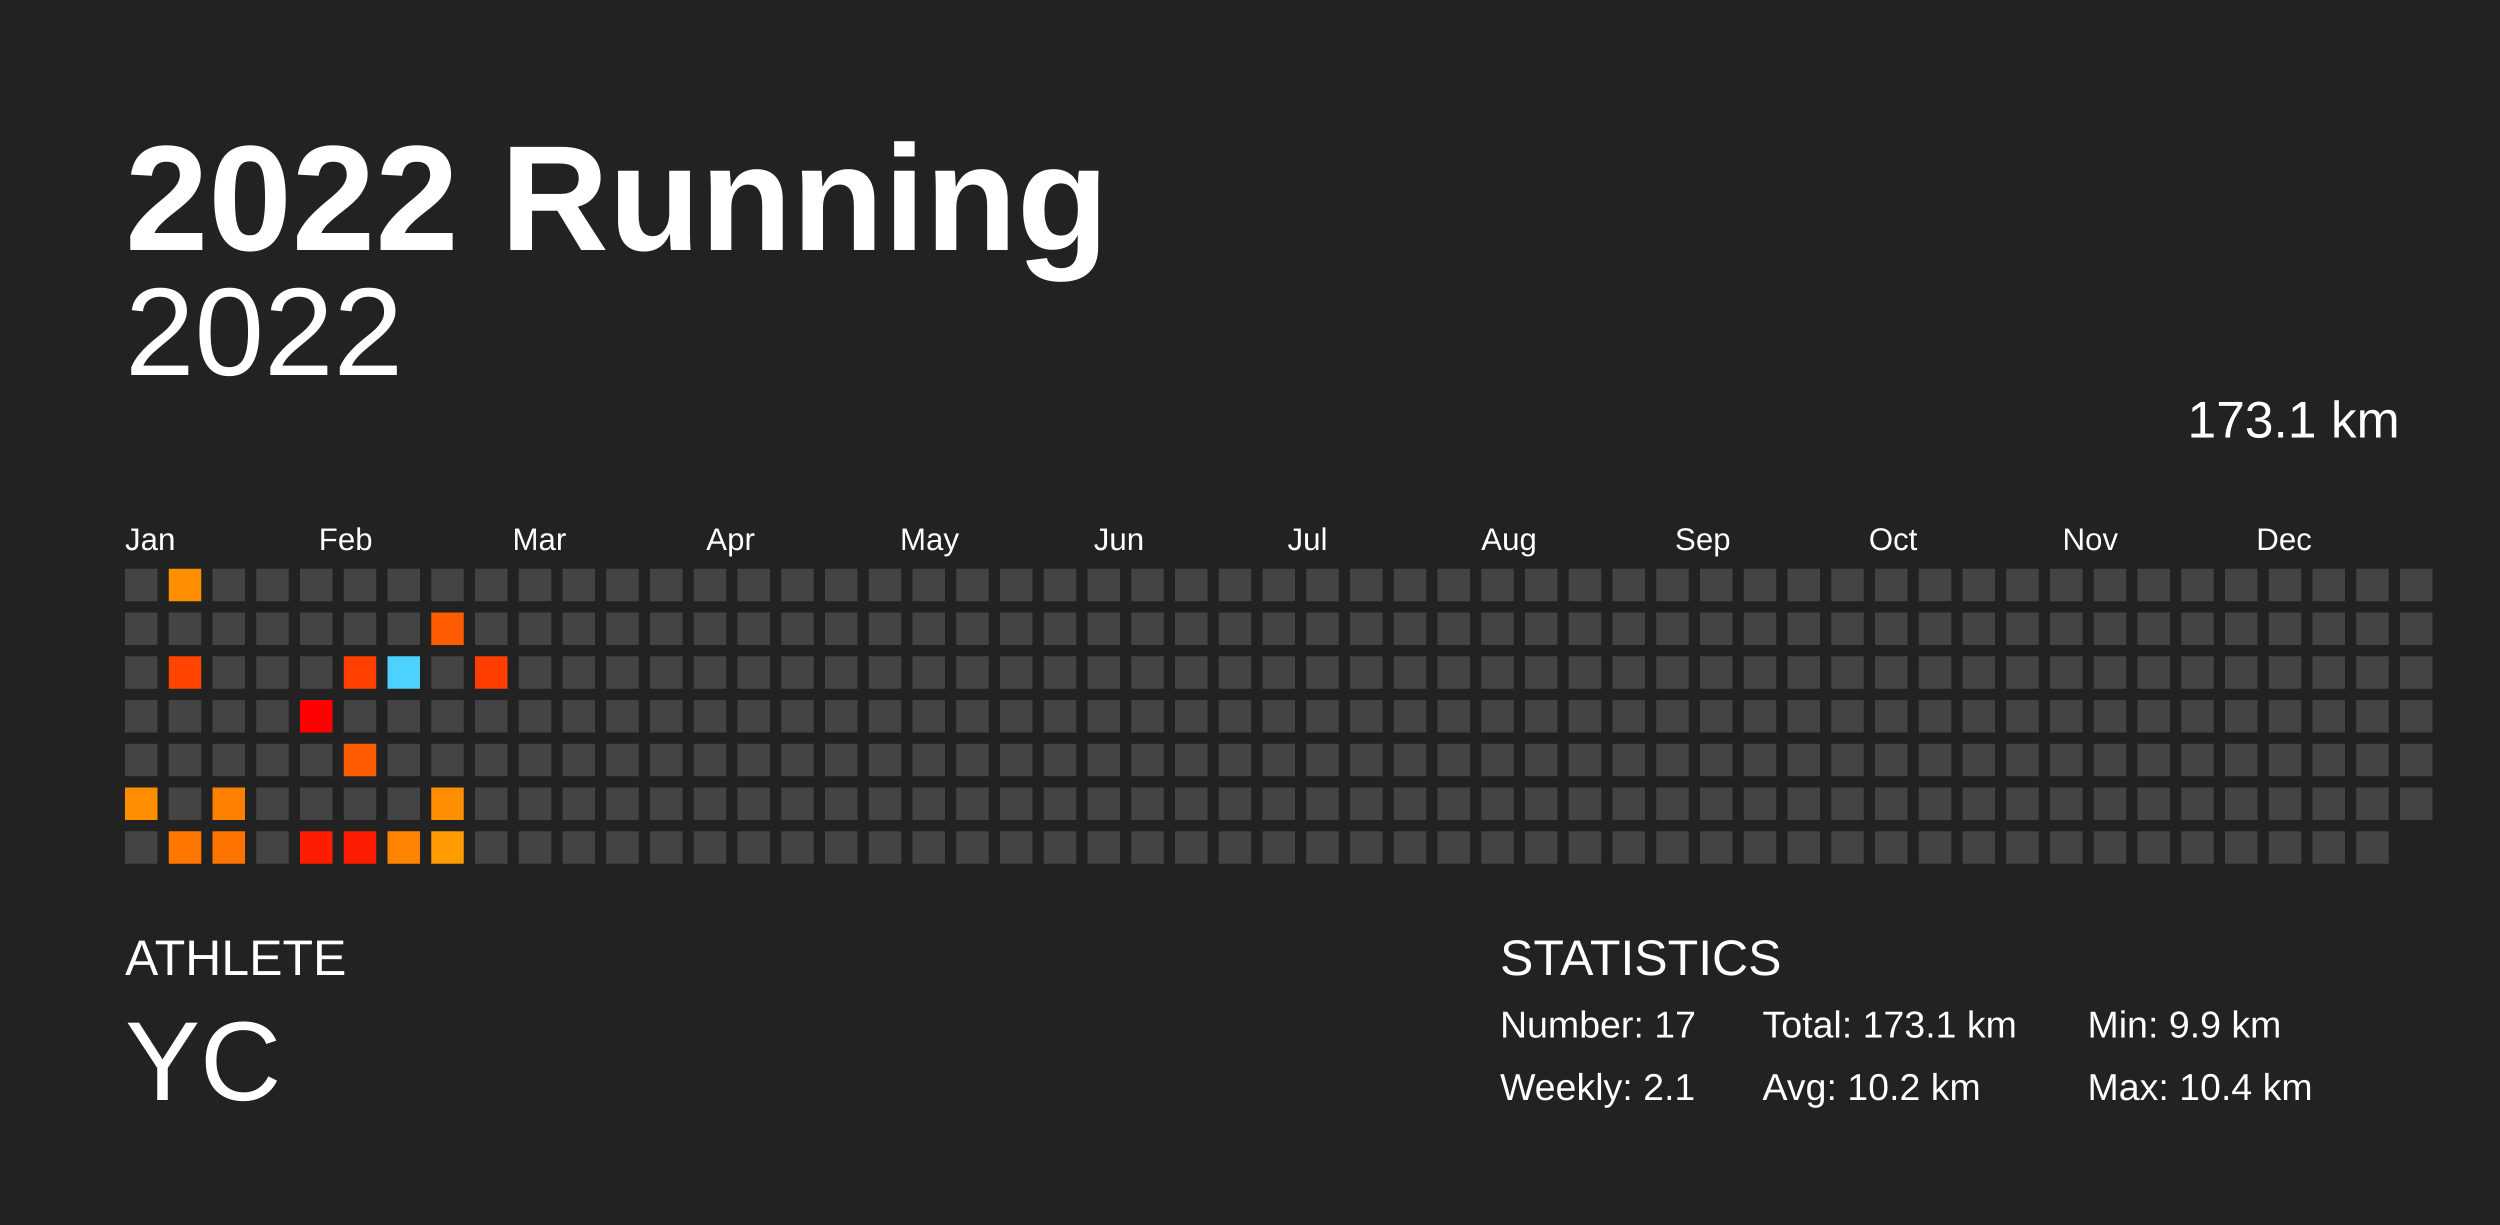
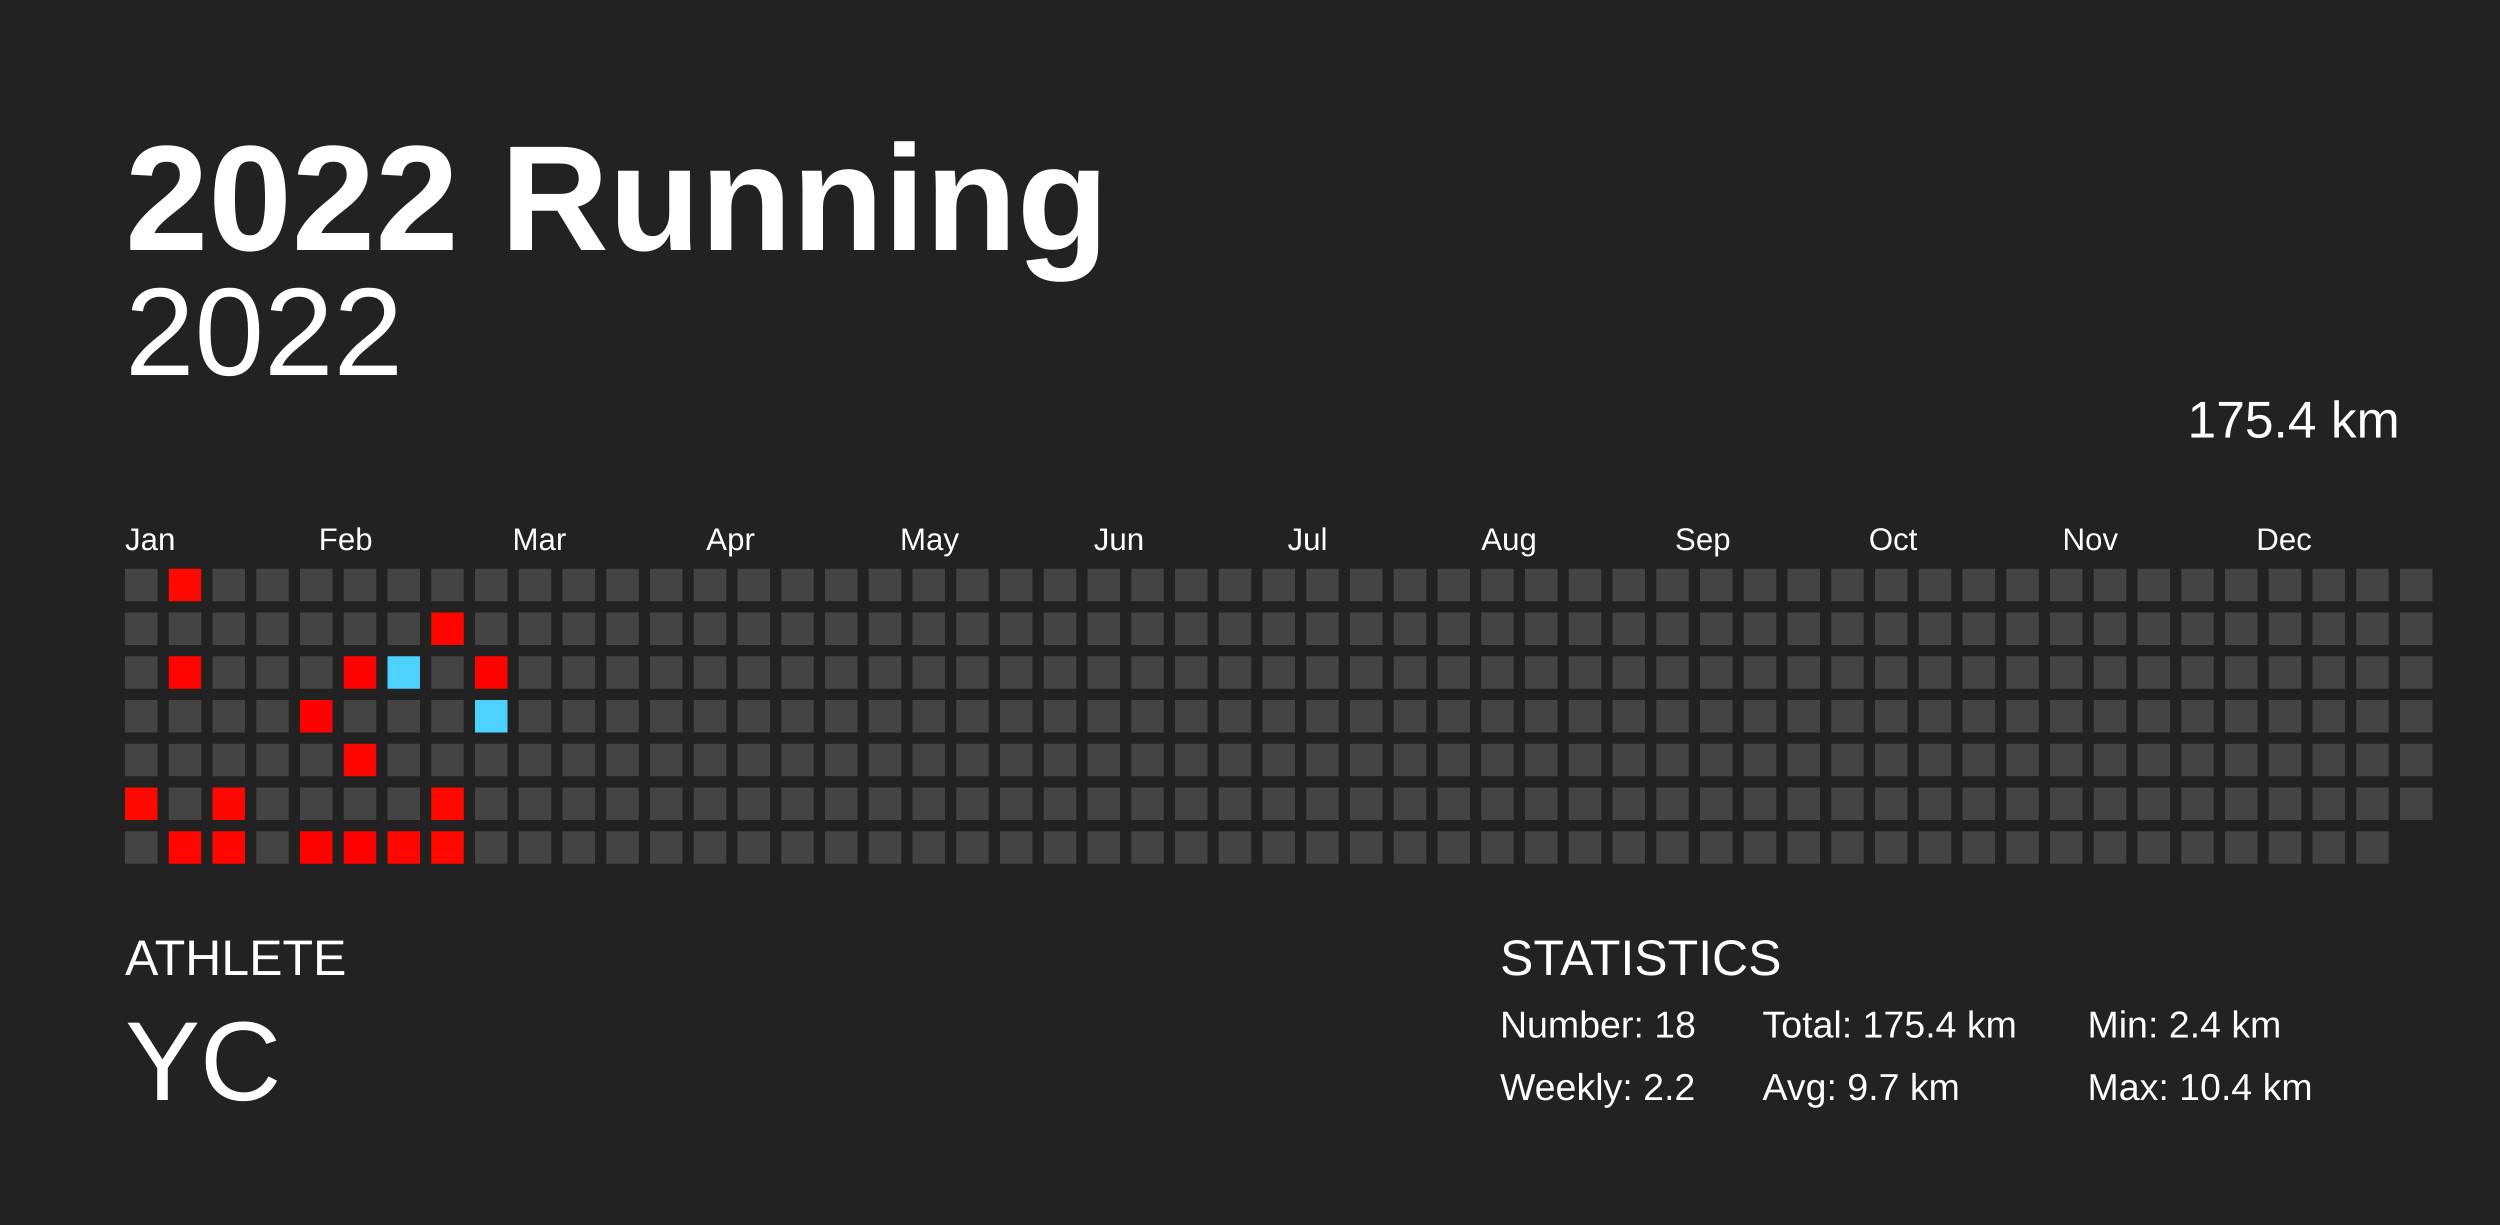
<svg xmlns="http://www.w3.org/2000/svg" baseProfile="full" height="98mm" version="1.1" viewBox="0,0,200,98" width="200mm">
  <defs />
  <rect fill="#222222" height="98" width="200" x="0" y="0" />
  <text fill="#FFFFFF" style="font-size:12px; font-family:Arial; font-weight:bold;" x="10" y="20">2022 Running</text>
  <text fill="#FFFFFF" style="font-size:4px; font-family:Arial" x="10" y="78">ATHLETE</text>
  <text fill="#FFFFFF" style="font-size:9px; font-family:Arial" x="10" y="88">YC</text>
  <text fill="#FFFFFF" style="font-size:4px; font-family:Arial" x="120" y="78">STATISTICS</text>
-   <text fill="#FFFFFF" style="font-size:3px; font-family:Arial" x="120" y="83">Number: 17</text>
-   <text fill="#FFFFFF" style="font-size:3px; font-family:Arial" x="120" y="88">Weekly: 2.1</text>
-   <text fill="#FFFFFF" style="font-size:3px; font-family:Arial" x="141" y="83">Total: 173.1 km</text>
-   <text fill="#FFFFFF" style="font-size:3px; font-family:Arial" x="141" y="88">Avg: 10.2 km</text>
-   <text fill="#FFFFFF" style="font-size:3px; font-family:Arial" x="167" y="83">Min: 9.9 km</text>
+   <text fill="#FFFFFF" style="font-size:3px; font-family:Arial" x="120" y="83">Number: 18</text>
+   <text fill="#FFFFFF" style="font-size:3px; font-family:Arial" x="120" y="88">Weekly: 2.2</text>
+   <text fill="#FFFFFF" style="font-size:3px; font-family:Arial" x="141" y="83">Total: 175.4 km</text>
+   <text fill="#FFFFFF" style="font-size:3px; font-family:Arial" x="141" y="88">Avg: 9.7 km</text>
+   <text fill="#FFFFFF" style="font-size:3px; font-family:Arial" x="167" y="83">Min: 2.4 km</text>
  <text fill="#FFFFFF" style="font-size:3px; font-family:Arial" x="167" y="88">Max: 10.4 km</text>
  <text alignment-baseline="hanging" fill="#FFFFFF" style="font-size:10.0px; font-family:Arial;" x="10" y="30">2022</text>
-   <text alignment-baseline="hanging" fill="#FFFFFF" style="font-size:4.125px; font-family:Arial;" x="175" y="35">173.1 km</text>
+   <text alignment-baseline="hanging" fill="#FFFFFF" style="font-size:4.125px; font-family:Arial;" x="175" y="35">175.4 km</text>
  <text fill="#FFFFFF" style="font-size:2.5px; font-family:Arial" x="10.0" y="44">Jan</text>
  <text fill="#FFFFFF" style="font-size:2.5px; font-family:Arial" x="25.5" y="44">Feb</text>
  <text fill="#FFFFFF" style="font-size:2.5px; font-family:Arial" x="41.0" y="44">Mar</text>
  <text fill="#FFFFFF" style="font-size:2.5px; font-family:Arial" x="56.5" y="44">Apr</text>
  <text fill="#FFFFFF" style="font-size:2.5px; font-family:Arial" x="72.0" y="44">May</text>
  <text fill="#FFFFFF" style="font-size:2.5px; font-family:Arial" x="87.5" y="44">Jun</text>
  <text fill="#FFFFFF" style="font-size:2.5px; font-family:Arial" x="103.0" y="44">Jul</text>
  <text fill="#FFFFFF" style="font-size:2.5px; font-family:Arial" x="118.5" y="44">Aug</text>
  <text fill="#FFFFFF" style="font-size:2.5px; font-family:Arial" x="134.0" y="44">Sep</text>
  <text fill="#FFFFFF" style="font-size:2.5px; font-family:Arial" x="149.5" y="44">Oct</text>
  <text fill="#FFFFFF" style="font-size:2.5px; font-family:Arial" x="165.0" y="44">Nov</text>
  <text fill="#FFFFFF" style="font-size:2.5px; font-family:Arial" x="180.5" y="44">Dec</text>
  <rect fill="#444444" height="2.6" width="2.6" x="10.0" y="45.5" />
  <rect fill="#444444" height="2.6" width="2.6" x="10.0" y="49.0" />
  <rect fill="#444444" height="2.6" width="2.6" x="10.0" y="52.5" />
  <rect fill="#444444" height="2.6" width="2.6" x="10.0" y="56.0" />
  <rect fill="#444444" height="2.6" width="2.6" x="10.0" y="59.5" />
-   <rect fill="#ff8f00" height="2.6" width="2.6" x="10.0" y="63.0" />
+   <rect fill="#ff0800" height="2.6" width="2.6" x="10.0" y="63.0" />
  <rect fill="#444444" height="2.6" width="2.6" x="10.0" y="66.5" />
-   <rect fill="#ff8f00" height="2.6" width="2.6" x="13.5" y="45.5" />
+   <rect fill="#ff0800" height="2.6" width="2.6" x="13.5" y="45.5" />
  <rect fill="#444444" height="2.6" width="2.6" x="13.5" y="49.0" />
-   <rect fill="#ff4500" height="2.6" width="2.6" x="13.5" y="52.5" />
+   <rect fill="#ff0400" height="2.6" width="2.6" x="13.5" y="52.5" />
  <rect fill="#444444" height="2.6" width="2.6" x="13.5" y="56.0" />
  <rect fill="#444444" height="2.6" width="2.6" x="13.5" y="59.5" />
  <rect fill="#444444" height="2.6" width="2.6" x="13.5" y="63.0" />
-   <rect fill="#ff7600" height="2.6" width="2.6" x="13.5" y="66.5" />
+   <rect fill="#ff0600" height="2.6" width="2.6" x="13.5" y="66.5" />
  <rect fill="#444444" height="2.6" width="2.6" x="17.0" y="45.5" />
  <rect fill="#444444" height="2.6" width="2.6" x="17.0" y="49.0" />
  <rect fill="#444444" height="2.6" width="2.6" x="17.0" y="52.5" />
  <rect fill="#444444" height="2.6" width="2.6" x="17.0" y="56.0" />
  <rect fill="#444444" height="2.6" width="2.6" x="17.0" y="59.5" />
-   <rect fill="#ff7f00" height="2.6" width="2.6" x="17.0" y="63.0" />
-   <rect fill="#ff7400" height="2.6" width="2.6" x="17.0" y="66.5" />
+   <rect fill="#ff0700" height="2.6" width="2.6" x="17.0" y="63.0" />
+   <rect fill="#ff0600" height="2.6" width="2.6" x="17.0" y="66.5" />
  <rect fill="#444444" height="2.6" width="2.6" x="20.5" y="45.5" />
  <rect fill="#444444" height="2.6" width="2.6" x="20.5" y="49.0" />
  <rect fill="#444444" height="2.6" width="2.6" x="20.5" y="52.5" />
  <rect fill="#444444" height="2.6" width="2.6" x="20.5" y="56.0" />
  <rect fill="#444444" height="2.6" width="2.6" x="20.5" y="59.5" />
  <rect fill="#444444" height="2.6" width="2.6" x="20.5" y="63.0" />
  <rect fill="#444444" height="2.6" width="2.6" x="20.5" y="66.5" />
  <rect fill="#444444" height="2.6" width="2.6" x="24.0" y="45.5" />
  <rect fill="#444444" height="2.6" width="2.6" x="24.0" y="49.0" />
  <rect fill="#444444" height="2.6" width="2.6" x="24.0" y="52.5" />
  <rect fill="#ff0000" height="2.6" width="2.6" x="24.0" y="56.0" />
  <rect fill="#444444" height="2.6" width="2.6" x="24.0" y="59.5" />
  <rect fill="#444444" height="2.6" width="2.6" x="24.0" y="63.0" />
-   <rect fill="#ff1d00" height="2.6" width="2.6" x="24.0" y="66.5" />
+   <rect fill="#ff0200" height="2.6" width="2.6" x="24.0" y="66.5" />
  <rect fill="#444444" height="2.6" width="2.6" x="27.5" y="45.5" />
  <rect fill="#444444" height="2.6" width="2.6" x="27.5" y="49.0" />
-   <rect fill="#ff4000" height="2.6" width="2.6" x="27.5" y="52.5" />
+   <rect fill="#ff0300" height="2.6" width="2.6" x="27.5" y="52.5" />
  <rect fill="#444444" height="2.6" width="2.6" x="27.5" y="56.0" />
-   <rect fill="#ff5a00" height="2.6" width="2.6" x="27.5" y="59.5" />
+   <rect fill="#ff0500" height="2.6" width="2.6" x="27.5" y="59.5" />
  <rect fill="#444444" height="2.6" width="2.6" x="27.5" y="63.0" />
-   <rect fill="#ff1d00" height="2.6" width="2.6" x="27.5" y="66.5" />
+   <rect fill="#ff0200" height="2.6" width="2.6" x="27.5" y="66.5" />
  <rect fill="#444444" height="2.6" width="2.6" x="31.0" y="45.5" />
  <rect fill="#444444" height="2.6" width="2.6" x="31.0" y="49.0" />
  <rect fill="#4dd2ff" height="2.6" width="2.6" x="31.0" y="52.5" />
  <rect fill="#444444" height="2.6" width="2.6" x="31.0" y="56.0" />
  <rect fill="#444444" height="2.6" width="2.6" x="31.0" y="59.5" />
  <rect fill="#444444" height="2.6" width="2.6" x="31.0" y="63.0" />
-   <rect fill="#ff8300" height="2.6" width="2.6" x="31.0" y="66.5" />
+   <rect fill="#ff0700" height="2.6" width="2.6" x="31.0" y="66.5" />
  <rect fill="#444444" height="2.6" width="2.6" x="34.5" y="45.5" />
-   <rect fill="#ff5b00" height="2.6" width="2.6" x="34.5" y="49.0" />
+   <rect fill="#ff0500" height="2.6" width="2.6" x="34.5" y="49.0" />
  <rect fill="#444444" height="2.6" width="2.6" x="34.5" y="52.5" />
  <rect fill="#444444" height="2.6" width="2.6" x="34.5" y="56.0" />
  <rect fill="#444444" height="2.6" width="2.6" x="34.5" y="59.5" />
-   <rect fill="#ff8e00" height="2.6" width="2.6" x="34.5" y="63.0" />
-   <rect fill="#ff9b00" height="2.6" width="2.6" x="34.5" y="66.5" />
+   <rect fill="#ff0800" height="2.6" width="2.6" x="34.5" y="63.0" />
+   <rect fill="#ff0800" height="2.6" width="2.6" x="34.5" y="66.5" />
  <rect fill="#444444" height="2.6" width="2.6" x="38.0" y="45.5" />
  <rect fill="#444444" height="2.6" width="2.6" x="38.0" y="49.0" />
-   <rect fill="#ff3e00" height="2.6" width="2.6" x="38.0" y="52.5" />
-   <rect fill="#444444" height="2.6" width="2.6" x="38.0" y="56.0" />
+   <rect fill="#ff0300" height="2.6" width="2.6" x="38.0" y="52.5" />
+   <rect fill="#4dd2ff" height="2.6" width="2.6" x="38.0" y="56.0" />
  <rect fill="#444444" height="2.6" width="2.6" x="38.0" y="59.5" />
  <rect fill="#444444" height="2.6" width="2.6" x="38.0" y="63.0" />
  <rect fill="#444444" height="2.6" width="2.6" x="38.0" y="66.5" />
  <rect fill="#444444" height="2.6" width="2.6" x="41.5" y="45.5" />
  <rect fill="#444444" height="2.6" width="2.6" x="41.5" y="49.0" />
  <rect fill="#444444" height="2.6" width="2.6" x="41.5" y="52.5" />
  <rect fill="#444444" height="2.6" width="2.6" x="41.5" y="56.0" />
  <rect fill="#444444" height="2.6" width="2.6" x="41.5" y="59.5" />
  <rect fill="#444444" height="2.6" width="2.6" x="41.5" y="63.0" />
  <rect fill="#444444" height="2.6" width="2.6" x="41.5" y="66.5" />
  <rect fill="#444444" height="2.6" width="2.6" x="45.0" y="45.5" />
  <rect fill="#444444" height="2.6" width="2.6" x="45.0" y="49.0" />
  <rect fill="#444444" height="2.6" width="2.6" x="45.0" y="52.5" />
  <rect fill="#444444" height="2.6" width="2.6" x="45.0" y="56.0" />
  <rect fill="#444444" height="2.6" width="2.6" x="45.0" y="59.5" />
  <rect fill="#444444" height="2.6" width="2.6" x="45.0" y="63.0" />
  <rect fill="#444444" height="2.6" width="2.6" x="45.0" y="66.5" />
  <rect fill="#444444" height="2.6" width="2.6" x="48.5" y="45.5" />
  <rect fill="#444444" height="2.6" width="2.6" x="48.5" y="49.0" />
  <rect fill="#444444" height="2.6" width="2.6" x="48.5" y="52.5" />
  <rect fill="#444444" height="2.6" width="2.6" x="48.5" y="56.0" />
  <rect fill="#444444" height="2.6" width="2.6" x="48.5" y="59.5" />
  <rect fill="#444444" height="2.6" width="2.6" x="48.5" y="63.0" />
  <rect fill="#444444" height="2.6" width="2.6" x="48.5" y="66.5" />
  <rect fill="#444444" height="2.6" width="2.6" x="52.0" y="45.5" />
  <rect fill="#444444" height="2.6" width="2.6" x="52.0" y="49.0" />
  <rect fill="#444444" height="2.6" width="2.6" x="52.0" y="52.5" />
  <rect fill="#444444" height="2.6" width="2.6" x="52.0" y="56.0" />
  <rect fill="#444444" height="2.6" width="2.6" x="52.0" y="59.5" />
  <rect fill="#444444" height="2.6" width="2.6" x="52.0" y="63.0" />
  <rect fill="#444444" height="2.6" width="2.6" x="52.0" y="66.5" />
  <rect fill="#444444" height="2.6" width="2.6" x="55.5" y="45.5" />
  <rect fill="#444444" height="2.6" width="2.6" x="55.5" y="49.0" />
  <rect fill="#444444" height="2.6" width="2.6" x="55.5" y="52.5" />
  <rect fill="#444444" height="2.6" width="2.6" x="55.5" y="56.0" />
  <rect fill="#444444" height="2.6" width="2.6" x="55.5" y="59.5" />
  <rect fill="#444444" height="2.6" width="2.6" x="55.5" y="63.0" />
  <rect fill="#444444" height="2.6" width="2.6" x="55.5" y="66.5" />
  <rect fill="#444444" height="2.6" width="2.6" x="59.0" y="45.5" />
  <rect fill="#444444" height="2.6" width="2.6" x="59.0" y="49.0" />
  <rect fill="#444444" height="2.6" width="2.6" x="59.0" y="52.5" />
  <rect fill="#444444" height="2.6" width="2.6" x="59.0" y="56.0" />
  <rect fill="#444444" height="2.6" width="2.6" x="59.0" y="59.5" />
  <rect fill="#444444" height="2.6" width="2.6" x="59.0" y="63.0" />
  <rect fill="#444444" height="2.6" width="2.6" x="59.0" y="66.5" />
  <rect fill="#444444" height="2.6" width="2.6" x="62.5" y="45.5" />
  <rect fill="#444444" height="2.6" width="2.6" x="62.5" y="49.0" />
  <rect fill="#444444" height="2.6" width="2.6" x="62.5" y="52.5" />
  <rect fill="#444444" height="2.6" width="2.6" x="62.5" y="56.0" />
  <rect fill="#444444" height="2.6" width="2.6" x="62.5" y="59.5" />
  <rect fill="#444444" height="2.6" width="2.6" x="62.5" y="63.0" />
  <rect fill="#444444" height="2.6" width="2.6" x="62.5" y="66.5" />
  <rect fill="#444444" height="2.6" width="2.6" x="66.0" y="45.5" />
  <rect fill="#444444" height="2.6" width="2.6" x="66.0" y="49.0" />
  <rect fill="#444444" height="2.6" width="2.6" x="66.0" y="52.5" />
  <rect fill="#444444" height="2.6" width="2.6" x="66.0" y="56.0" />
  <rect fill="#444444" height="2.6" width="2.6" x="66.0" y="59.5" />
  <rect fill="#444444" height="2.6" width="2.6" x="66.0" y="63.0" />
  <rect fill="#444444" height="2.6" width="2.6" x="66.0" y="66.5" />
  <rect fill="#444444" height="2.6" width="2.6" x="69.5" y="45.5" />
  <rect fill="#444444" height="2.6" width="2.6" x="69.5" y="49.0" />
  <rect fill="#444444" height="2.6" width="2.6" x="69.5" y="52.5" />
  <rect fill="#444444" height="2.6" width="2.6" x="69.5" y="56.0" />
  <rect fill="#444444" height="2.6" width="2.6" x="69.5" y="59.5" />
  <rect fill="#444444" height="2.6" width="2.6" x="69.5" y="63.0" />
  <rect fill="#444444" height="2.6" width="2.6" x="69.5" y="66.5" />
  <rect fill="#444444" height="2.6" width="2.6" x="73.0" y="45.5" />
  <rect fill="#444444" height="2.6" width="2.6" x="73.0" y="49.0" />
  <rect fill="#444444" height="2.6" width="2.6" x="73.0" y="52.5" />
  <rect fill="#444444" height="2.6" width="2.6" x="73.0" y="56.0" />
  <rect fill="#444444" height="2.6" width="2.6" x="73.0" y="59.5" />
  <rect fill="#444444" height="2.6" width="2.6" x="73.0" y="63.0" />
  <rect fill="#444444" height="2.6" width="2.6" x="73.0" y="66.5" />
  <rect fill="#444444" height="2.6" width="2.6" x="76.5" y="45.5" />
  <rect fill="#444444" height="2.6" width="2.6" x="76.5" y="49.0" />
  <rect fill="#444444" height="2.6" width="2.6" x="76.5" y="52.5" />
  <rect fill="#444444" height="2.6" width="2.6" x="76.5" y="56.0" />
  <rect fill="#444444" height="2.6" width="2.6" x="76.5" y="59.5" />
  <rect fill="#444444" height="2.6" width="2.6" x="76.5" y="63.0" />
  <rect fill="#444444" height="2.6" width="2.6" x="76.5" y="66.5" />
  <rect fill="#444444" height="2.6" width="2.6" x="80.0" y="45.5" />
  <rect fill="#444444" height="2.6" width="2.6" x="80.0" y="49.0" />
  <rect fill="#444444" height="2.6" width="2.6" x="80.0" y="52.5" />
  <rect fill="#444444" height="2.6" width="2.6" x="80.0" y="56.0" />
  <rect fill="#444444" height="2.6" width="2.6" x="80.0" y="59.5" />
  <rect fill="#444444" height="2.6" width="2.6" x="80.0" y="63.0" />
  <rect fill="#444444" height="2.6" width="2.6" x="80.0" y="66.5" />
  <rect fill="#444444" height="2.6" width="2.6" x="83.5" y="45.5" />
  <rect fill="#444444" height="2.6" width="2.6" x="83.5" y="49.0" />
  <rect fill="#444444" height="2.6" width="2.6" x="83.5" y="52.5" />
  <rect fill="#444444" height="2.6" width="2.6" x="83.5" y="56.0" />
  <rect fill="#444444" height="2.6" width="2.6" x="83.5" y="59.5" />
  <rect fill="#444444" height="2.6" width="2.6" x="83.5" y="63.0" />
  <rect fill="#444444" height="2.6" width="2.6" x="83.5" y="66.5" />
  <rect fill="#444444" height="2.6" width="2.6" x="87.0" y="45.5" />
  <rect fill="#444444" height="2.6" width="2.6" x="87.0" y="49.0" />
  <rect fill="#444444" height="2.6" width="2.6" x="87.0" y="52.5" />
  <rect fill="#444444" height="2.6" width="2.6" x="87.0" y="56.0" />
  <rect fill="#444444" height="2.6" width="2.6" x="87.0" y="59.5" />
  <rect fill="#444444" height="2.6" width="2.6" x="87.0" y="63.0" />
  <rect fill="#444444" height="2.6" width="2.6" x="87.0" y="66.5" />
  <rect fill="#444444" height="2.6" width="2.6" x="90.5" y="45.5" />
  <rect fill="#444444" height="2.6" width="2.6" x="90.5" y="49.0" />
  <rect fill="#444444" height="2.6" width="2.6" x="90.5" y="52.5" />
  <rect fill="#444444" height="2.6" width="2.6" x="90.5" y="56.0" />
  <rect fill="#444444" height="2.6" width="2.6" x="90.5" y="59.5" />
  <rect fill="#444444" height="2.6" width="2.6" x="90.5" y="63.0" />
  <rect fill="#444444" height="2.6" width="2.6" x="90.5" y="66.5" />
  <rect fill="#444444" height="2.6" width="2.6" x="94.0" y="45.5" />
  <rect fill="#444444" height="2.6" width="2.6" x="94.0" y="49.0" />
  <rect fill="#444444" height="2.6" width="2.6" x="94.0" y="52.5" />
  <rect fill="#444444" height="2.6" width="2.6" x="94.0" y="56.0" />
  <rect fill="#444444" height="2.6" width="2.6" x="94.0" y="59.5" />
  <rect fill="#444444" height="2.6" width="2.6" x="94.0" y="63.0" />
  <rect fill="#444444" height="2.6" width="2.6" x="94.0" y="66.5" />
  <rect fill="#444444" height="2.6" width="2.6" x="97.5" y="45.5" />
  <rect fill="#444444" height="2.6" width="2.6" x="97.5" y="49.0" />
  <rect fill="#444444" height="2.6" width="2.6" x="97.5" y="52.5" />
  <rect fill="#444444" height="2.6" width="2.6" x="97.5" y="56.0" />
  <rect fill="#444444" height="2.6" width="2.6" x="97.5" y="59.5" />
  <rect fill="#444444" height="2.6" width="2.6" x="97.5" y="63.0" />
  <rect fill="#444444" height="2.6" width="2.6" x="97.5" y="66.5" />
  <rect fill="#444444" height="2.6" width="2.6" x="101.0" y="45.5" />
  <rect fill="#444444" height="2.6" width="2.6" x="101.0" y="49.0" />
  <rect fill="#444444" height="2.6" width="2.6" x="101.0" y="52.5" />
  <rect fill="#444444" height="2.6" width="2.6" x="101.0" y="56.0" />
  <rect fill="#444444" height="2.6" width="2.6" x="101.0" y="59.5" />
  <rect fill="#444444" height="2.6" width="2.6" x="101.0" y="63.0" />
  <rect fill="#444444" height="2.6" width="2.6" x="101.0" y="66.5" />
  <rect fill="#444444" height="2.6" width="2.6" x="104.5" y="45.5" />
  <rect fill="#444444" height="2.6" width="2.6" x="104.5" y="49.0" />
  <rect fill="#444444" height="2.6" width="2.6" x="104.5" y="52.5" />
  <rect fill="#444444" height="2.6" width="2.6" x="104.5" y="56.0" />
  <rect fill="#444444" height="2.6" width="2.6" x="104.5" y="59.5" />
  <rect fill="#444444" height="2.6" width="2.6" x="104.5" y="63.0" />
  <rect fill="#444444" height="2.6" width="2.6" x="104.5" y="66.5" />
  <rect fill="#444444" height="2.6" width="2.6" x="108.0" y="45.5" />
  <rect fill="#444444" height="2.6" width="2.6" x="108.0" y="49.0" />
  <rect fill="#444444" height="2.6" width="2.6" x="108.0" y="52.5" />
  <rect fill="#444444" height="2.6" width="2.6" x="108.0" y="56.0" />
  <rect fill="#444444" height="2.6" width="2.6" x="108.0" y="59.5" />
  <rect fill="#444444" height="2.6" width="2.6" x="108.0" y="63.0" />
  <rect fill="#444444" height="2.6" width="2.6" x="108.0" y="66.5" />
  <rect fill="#444444" height="2.6" width="2.6" x="111.5" y="45.5" />
  <rect fill="#444444" height="2.6" width="2.6" x="111.5" y="49.0" />
  <rect fill="#444444" height="2.6" width="2.6" x="111.5" y="52.5" />
  <rect fill="#444444" height="2.6" width="2.6" x="111.5" y="56.0" />
  <rect fill="#444444" height="2.6" width="2.6" x="111.5" y="59.5" />
  <rect fill="#444444" height="2.6" width="2.6" x="111.5" y="63.0" />
  <rect fill="#444444" height="2.6" width="2.6" x="111.5" y="66.5" />
  <rect fill="#444444" height="2.6" width="2.6" x="115.0" y="45.5" />
  <rect fill="#444444" height="2.6" width="2.6" x="115.0" y="49.0" />
  <rect fill="#444444" height="2.6" width="2.6" x="115.0" y="52.5" />
  <rect fill="#444444" height="2.6" width="2.6" x="115.0" y="56.0" />
  <rect fill="#444444" height="2.6" width="2.6" x="115.0" y="59.5" />
  <rect fill="#444444" height="2.6" width="2.6" x="115.0" y="63.0" />
  <rect fill="#444444" height="2.6" width="2.6" x="115.0" y="66.5" />
  <rect fill="#444444" height="2.6" width="2.6" x="118.5" y="45.5" />
  <rect fill="#444444" height="2.6" width="2.6" x="118.5" y="49.0" />
  <rect fill="#444444" height="2.6" width="2.6" x="118.5" y="52.5" />
  <rect fill="#444444" height="2.6" width="2.6" x="118.5" y="56.0" />
  <rect fill="#444444" height="2.6" width="2.6" x="118.5" y="59.5" />
  <rect fill="#444444" height="2.6" width="2.6" x="118.5" y="63.0" />
  <rect fill="#444444" height="2.6" width="2.6" x="118.5" y="66.5" />
  <rect fill="#444444" height="2.6" width="2.6" x="122.0" y="45.5" />
  <rect fill="#444444" height="2.6" width="2.6" x="122.0" y="49.0" />
  <rect fill="#444444" height="2.6" width="2.6" x="122.0" y="52.5" />
  <rect fill="#444444" height="2.6" width="2.6" x="122.0" y="56.0" />
  <rect fill="#444444" height="2.6" width="2.6" x="122.0" y="59.5" />
  <rect fill="#444444" height="2.6" width="2.6" x="122.0" y="63.0" />
  <rect fill="#444444" height="2.6" width="2.6" x="122.0" y="66.5" />
  <rect fill="#444444" height="2.6" width="2.6" x="125.5" y="45.5" />
  <rect fill="#444444" height="2.6" width="2.6" x="125.5" y="49.0" />
  <rect fill="#444444" height="2.6" width="2.6" x="125.5" y="52.5" />
  <rect fill="#444444" height="2.6" width="2.6" x="125.5" y="56.0" />
  <rect fill="#444444" height="2.6" width="2.6" x="125.5" y="59.5" />
  <rect fill="#444444" height="2.6" width="2.6" x="125.5" y="63.0" />
  <rect fill="#444444" height="2.6" width="2.6" x="125.5" y="66.5" />
  <rect fill="#444444" height="2.6" width="2.6" x="129.0" y="45.5" />
  <rect fill="#444444" height="2.6" width="2.6" x="129.0" y="49.0" />
  <rect fill="#444444" height="2.6" width="2.6" x="129.0" y="52.5" />
  <rect fill="#444444" height="2.6" width="2.6" x="129.0" y="56.0" />
  <rect fill="#444444" height="2.6" width="2.6" x="129.0" y="59.5" />
  <rect fill="#444444" height="2.6" width="2.6" x="129.0" y="63.0" />
  <rect fill="#444444" height="2.6" width="2.6" x="129.0" y="66.5" />
  <rect fill="#444444" height="2.6" width="2.6" x="132.5" y="45.5" />
  <rect fill="#444444" height="2.6" width="2.6" x="132.5" y="49.0" />
  <rect fill="#444444" height="2.6" width="2.6" x="132.5" y="52.5" />
  <rect fill="#444444" height="2.6" width="2.6" x="132.5" y="56.0" />
  <rect fill="#444444" height="2.6" width="2.6" x="132.5" y="59.5" />
  <rect fill="#444444" height="2.6" width="2.6" x="132.5" y="63.0" />
  <rect fill="#444444" height="2.6" width="2.6" x="132.5" y="66.5" />
  <rect fill="#444444" height="2.6" width="2.6" x="136.0" y="45.5" />
  <rect fill="#444444" height="2.6" width="2.6" x="136.0" y="49.0" />
  <rect fill="#444444" height="2.6" width="2.6" x="136.0" y="52.5" />
  <rect fill="#444444" height="2.6" width="2.6" x="136.0" y="56.0" />
  <rect fill="#444444" height="2.6" width="2.6" x="136.0" y="59.5" />
  <rect fill="#444444" height="2.6" width="2.6" x="136.0" y="63.0" />
  <rect fill="#444444" height="2.6" width="2.6" x="136.0" y="66.5" />
  <rect fill="#444444" height="2.6" width="2.6" x="139.5" y="45.5" />
  <rect fill="#444444" height="2.6" width="2.6" x="139.5" y="49.0" />
  <rect fill="#444444" height="2.6" width="2.6" x="139.5" y="52.5" />
  <rect fill="#444444" height="2.6" width="2.6" x="139.5" y="56.0" />
  <rect fill="#444444" height="2.6" width="2.6" x="139.5" y="59.5" />
  <rect fill="#444444" height="2.6" width="2.6" x="139.5" y="63.0" />
  <rect fill="#444444" height="2.6" width="2.6" x="139.5" y="66.5" />
  <rect fill="#444444" height="2.6" width="2.6" x="143.0" y="45.5" />
  <rect fill="#444444" height="2.6" width="2.6" x="143.0" y="49.0" />
  <rect fill="#444444" height="2.6" width="2.6" x="143.0" y="52.5" />
  <rect fill="#444444" height="2.6" width="2.6" x="143.0" y="56.0" />
  <rect fill="#444444" height="2.6" width="2.6" x="143.0" y="59.5" />
  <rect fill="#444444" height="2.6" width="2.6" x="143.0" y="63.0" />
  <rect fill="#444444" height="2.6" width="2.6" x="143.0" y="66.5" />
  <rect fill="#444444" height="2.6" width="2.6" x="146.5" y="45.5" />
  <rect fill="#444444" height="2.6" width="2.6" x="146.5" y="49.0" />
  <rect fill="#444444" height="2.6" width="2.6" x="146.5" y="52.5" />
  <rect fill="#444444" height="2.6" width="2.6" x="146.5" y="56.0" />
  <rect fill="#444444" height="2.6" width="2.6" x="146.5" y="59.5" />
  <rect fill="#444444" height="2.6" width="2.6" x="146.5" y="63.0" />
  <rect fill="#444444" height="2.6" width="2.6" x="146.5" y="66.5" />
  <rect fill="#444444" height="2.6" width="2.6" x="150.0" y="45.5" />
  <rect fill="#444444" height="2.6" width="2.6" x="150.0" y="49.0" />
  <rect fill="#444444" height="2.6" width="2.6" x="150.0" y="52.5" />
  <rect fill="#444444" height="2.6" width="2.6" x="150.0" y="56.0" />
  <rect fill="#444444" height="2.6" width="2.6" x="150.0" y="59.5" />
  <rect fill="#444444" height="2.6" width="2.6" x="150.0" y="63.0" />
  <rect fill="#444444" height="2.6" width="2.6" x="150.0" y="66.5" />
  <rect fill="#444444" height="2.6" width="2.6" x="153.5" y="45.5" />
  <rect fill="#444444" height="2.6" width="2.6" x="153.5" y="49.0" />
  <rect fill="#444444" height="2.6" width="2.6" x="153.5" y="52.5" />
  <rect fill="#444444" height="2.6" width="2.6" x="153.5" y="56.0" />
  <rect fill="#444444" height="2.6" width="2.6" x="153.5" y="59.5" />
  <rect fill="#444444" height="2.6" width="2.6" x="153.5" y="63.0" />
  <rect fill="#444444" height="2.6" width="2.6" x="153.5" y="66.5" />
  <rect fill="#444444" height="2.6" width="2.6" x="157.0" y="45.5" />
  <rect fill="#444444" height="2.6" width="2.6" x="157.0" y="49.0" />
  <rect fill="#444444" height="2.6" width="2.6" x="157.0" y="52.5" />
  <rect fill="#444444" height="2.6" width="2.6" x="157.0" y="56.0" />
  <rect fill="#444444" height="2.6" width="2.6" x="157.0" y="59.5" />
  <rect fill="#444444" height="2.6" width="2.6" x="157.0" y="63.0" />
  <rect fill="#444444" height="2.6" width="2.6" x="157.0" y="66.5" />
  <rect fill="#444444" height="2.6" width="2.6" x="160.5" y="45.5" />
  <rect fill="#444444" height="2.6" width="2.6" x="160.5" y="49.0" />
  <rect fill="#444444" height="2.6" width="2.6" x="160.5" y="52.5" />
  <rect fill="#444444" height="2.6" width="2.6" x="160.5" y="56.0" />
  <rect fill="#444444" height="2.6" width="2.6" x="160.5" y="59.5" />
  <rect fill="#444444" height="2.6" width="2.6" x="160.5" y="63.0" />
  <rect fill="#444444" height="2.6" width="2.6" x="160.5" y="66.5" />
  <rect fill="#444444" height="2.6" width="2.6" x="164.0" y="45.5" />
  <rect fill="#444444" height="2.6" width="2.6" x="164.0" y="49.0" />
  <rect fill="#444444" height="2.6" width="2.6" x="164.0" y="52.5" />
  <rect fill="#444444" height="2.6" width="2.6" x="164.0" y="56.0" />
  <rect fill="#444444" height="2.6" width="2.6" x="164.0" y="59.5" />
  <rect fill="#444444" height="2.6" width="2.6" x="164.0" y="63.0" />
  <rect fill="#444444" height="2.6" width="2.6" x="164.0" y="66.5" />
  <rect fill="#444444" height="2.6" width="2.6" x="167.5" y="45.5" />
  <rect fill="#444444" height="2.6" width="2.6" x="167.5" y="49.0" />
  <rect fill="#444444" height="2.6" width="2.6" x="167.5" y="52.5" />
  <rect fill="#444444" height="2.6" width="2.6" x="167.5" y="56.0" />
  <rect fill="#444444" height="2.6" width="2.6" x="167.5" y="59.5" />
  <rect fill="#444444" height="2.6" width="2.6" x="167.5" y="63.0" />
  <rect fill="#444444" height="2.6" width="2.6" x="167.5" y="66.5" />
  <rect fill="#444444" height="2.6" width="2.6" x="171.0" y="45.5" />
  <rect fill="#444444" height="2.6" width="2.6" x="171.0" y="49.0" />
  <rect fill="#444444" height="2.6" width="2.6" x="171.0" y="52.5" />
  <rect fill="#444444" height="2.6" width="2.6" x="171.0" y="56.0" />
  <rect fill="#444444" height="2.6" width="2.6" x="171.0" y="59.5" />
  <rect fill="#444444" height="2.6" width="2.6" x="171.0" y="63.0" />
  <rect fill="#444444" height="2.6" width="2.6" x="171.0" y="66.5" />
  <rect fill="#444444" height="2.6" width="2.6" x="174.5" y="45.5" />
  <rect fill="#444444" height="2.6" width="2.6" x="174.5" y="49.0" />
  <rect fill="#444444" height="2.6" width="2.6" x="174.5" y="52.5" />
  <rect fill="#444444" height="2.6" width="2.6" x="174.5" y="56.0" />
  <rect fill="#444444" height="2.6" width="2.6" x="174.5" y="59.5" />
  <rect fill="#444444" height="2.6" width="2.6" x="174.5" y="63.0" />
  <rect fill="#444444" height="2.6" width="2.6" x="174.5" y="66.5" />
  <rect fill="#444444" height="2.6" width="2.6" x="178.0" y="45.5" />
  <rect fill="#444444" height="2.6" width="2.6" x="178.0" y="49.0" />
  <rect fill="#444444" height="2.6" width="2.6" x="178.0" y="52.5" />
  <rect fill="#444444" height="2.6" width="2.6" x="178.0" y="56.0" />
  <rect fill="#444444" height="2.6" width="2.6" x="178.0" y="59.5" />
  <rect fill="#444444" height="2.6" width="2.6" x="178.0" y="63.0" />
  <rect fill="#444444" height="2.6" width="2.6" x="178.0" y="66.5" />
  <rect fill="#444444" height="2.6" width="2.6" x="181.5" y="45.5" />
  <rect fill="#444444" height="2.6" width="2.6" x="181.5" y="49.0" />
  <rect fill="#444444" height="2.6" width="2.6" x="181.5" y="52.5" />
  <rect fill="#444444" height="2.6" width="2.6" x="181.5" y="56.0" />
  <rect fill="#444444" height="2.6" width="2.6" x="181.5" y="59.5" />
  <rect fill="#444444" height="2.6" width="2.6" x="181.5" y="63.0" />
  <rect fill="#444444" height="2.6" width="2.6" x="181.5" y="66.5" />
  <rect fill="#444444" height="2.6" width="2.6" x="185.0" y="45.5" />
  <rect fill="#444444" height="2.6" width="2.6" x="185.0" y="49.0" />
  <rect fill="#444444" height="2.6" width="2.6" x="185.0" y="52.5" />
  <rect fill="#444444" height="2.6" width="2.6" x="185.0" y="56.0" />
  <rect fill="#444444" height="2.6" width="2.6" x="185.0" y="59.5" />
  <rect fill="#444444" height="2.6" width="2.6" x="185.0" y="63.0" />
  <rect fill="#444444" height="2.6" width="2.6" x="185.0" y="66.5" />
  <rect fill="#444444" height="2.6" width="2.6" x="188.5" y="45.5" />
  <rect fill="#444444" height="2.6" width="2.6" x="188.5" y="49.0" />
  <rect fill="#444444" height="2.6" width="2.6" x="188.5" y="52.5" />
  <rect fill="#444444" height="2.6" width="2.6" x="188.5" y="56.0" />
  <rect fill="#444444" height="2.6" width="2.6" x="188.5" y="59.5" />
  <rect fill="#444444" height="2.6" width="2.6" x="188.5" y="63.0" />
  <rect fill="#444444" height="2.6" width="2.6" x="188.5" y="66.5" />
  <rect fill="#444444" height="2.6" width="2.6" x="192.0" y="45.5" />
  <rect fill="#444444" height="2.6" width="2.6" x="192.0" y="49.0" />
  <rect fill="#444444" height="2.6" width="2.6" x="192.0" y="52.5" />
  <rect fill="#444444" height="2.6" width="2.6" x="192.0" y="56.0" />
  <rect fill="#444444" height="2.6" width="2.6" x="192.0" y="59.5" />
  <rect fill="#444444" height="2.6" width="2.6" x="192.0" y="63.0" />
</svg>
